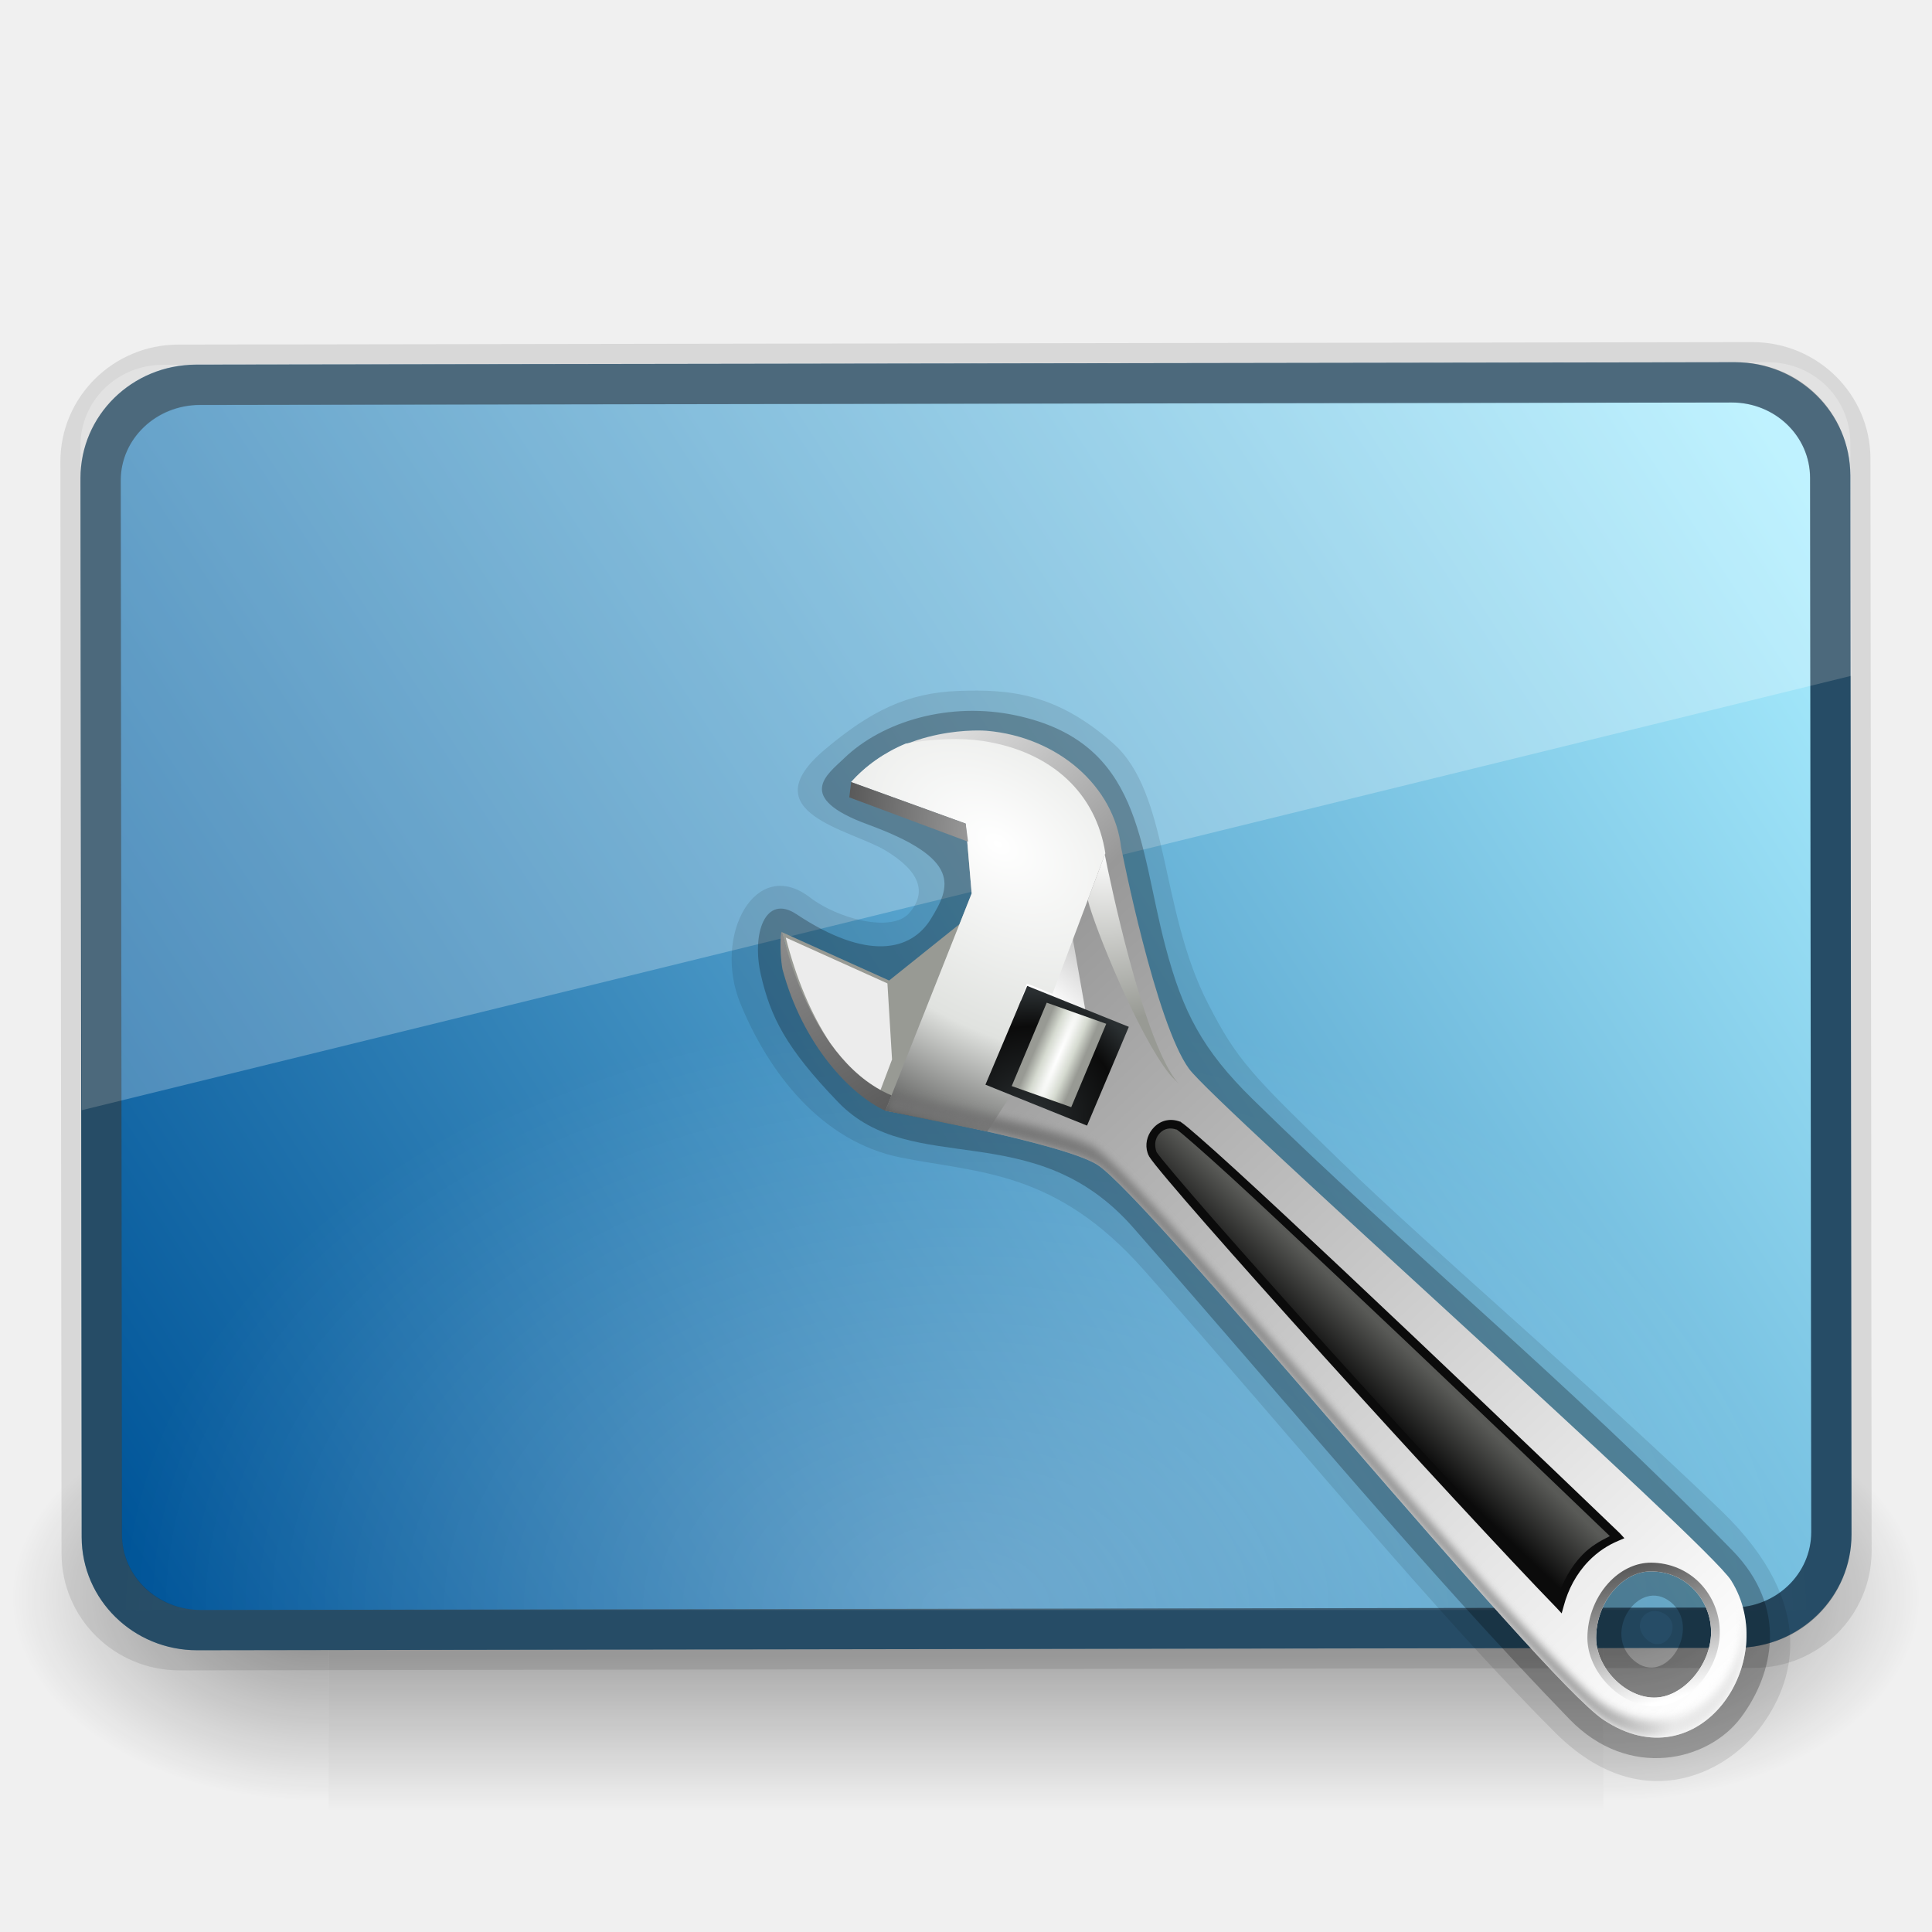
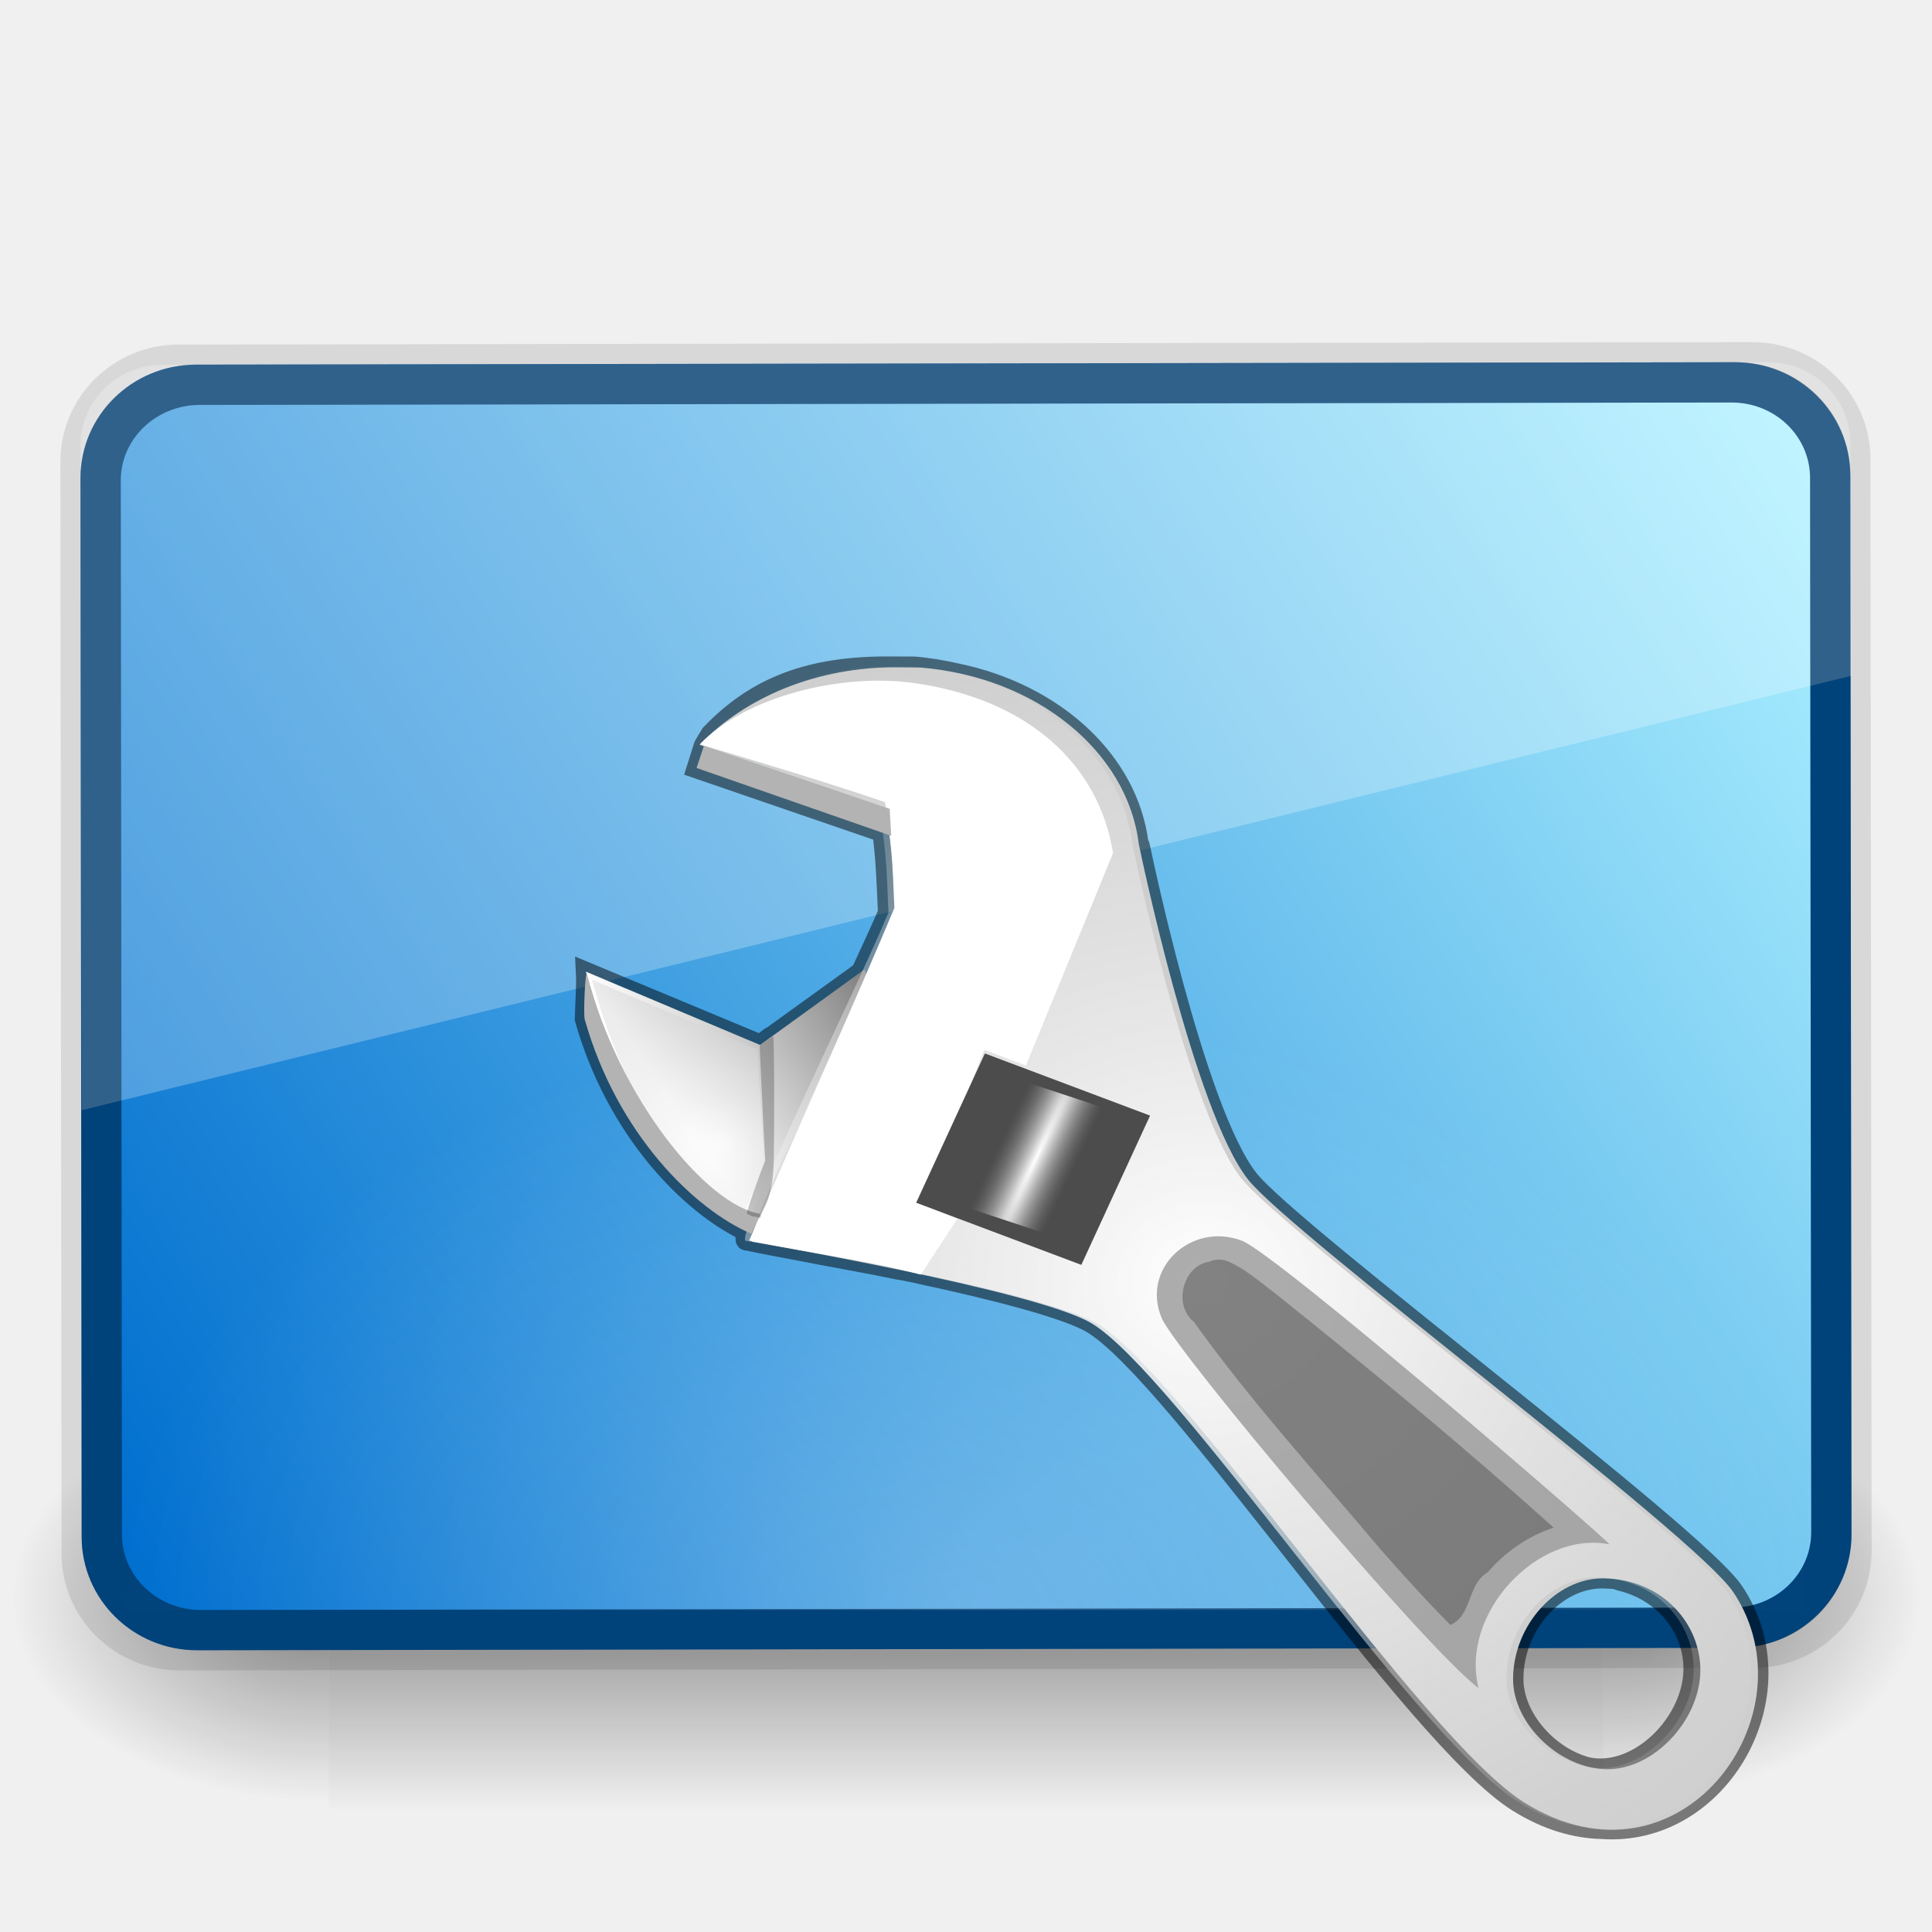
<svg xmlns="http://www.w3.org/2000/svg" xmlns:xlink="http://www.w3.org/1999/xlink" width="96" height="96" id="svg8025" version="1.1">
  <defs id="defs8027">
-     <mask id="mask10545" maskUnits="userSpaceOnUse">
-       <path d="M -0.051,18.554 -0.847,9.66 c 0,0 8.988,-5.178 11.227,-6.467 C 3.985,-0.79 -3.654,1.07 -3.741,1.093 c -7.162,1.903 -12.167,7.772 -12.167,14.129 0,0.239 0.007,0.479 0.021,0.718 0,0.001 0,0.001 0,0.002 0,0.357 -0.363,20.788 -3.366,26.896 -1.081,2.198 -11.148,15.342 -22.805,30.562 -12.137,15.847 -27.242,35.568 -28.24,38.04 -0.541,1.338 -0.781,2.686 -0.781,3.995 0,3.786 2.019,7.228 4.596,9.186 0.4,-0.701 0.828,-1.443 1.286,-2.229 -1.823,-1.291 -3.266,-3.318 -3.698,-5.609 -0.396,-2.096 0.064,-4.303 1.264,-6.057 1.171,-1.713 2.972,-2.871 5.07,-3.263 1.626,-0.303 3.379,0.13 4.94,1.219 0.193,0.135 0.376,0.284 0.558,0.436 10.748,-16.885 29.125,-43.768 60.258,-85.294 -1.872,-3.04 -3.246,-5.27 -3.246,-5.27 z" id="path10547" style="fill:url(#linearGradient10549)" />
-     </mask>
-     <linearGradient y2="108.343" x2="24.936" y1="125.786" x1="15.721" gradientTransform="translate(-80,0)" gradientUnits="userSpaceOnUse" id="linearGradient10549" xlink:href="#XMLID_5_" />
-     <linearGradient gradientTransform="translate(-80,0)" y2="108.343" x2="24.936" y1="125.786" x1="15.721" gradientUnits="userSpaceOnUse" id="XMLID_5_">
-       <stop id="stop75" style="stop-color:#000000" offset="0" />
-       <stop id="stop77" style="stop-color:#FFFFFF" offset="0.893" />
-     </linearGradient>
-     <clipPath id="clipPath4092" clipPathUnits="userSpaceOnUse">
-       <path id="path4094" d="m 59.849,42.398 c -2.256,4.589 -49.132,63.861 -51.075,68.668 -4.104,10.152 7.657,22.367 17.215,13.203 6.302,-6.042 40.97,-68.158 46.14,-72.854 3.494,-3.174 22.875,-10.332 22.875,-10.332 L 80.924,18.23 c 0,0 -18.2,18.322 -21.075,24.168 z" style="fill:#9c0f56" />
-     </clipPath>
-     <filter id="filter4503" color-interpolation-filters="sRGB">
-       <feGaussianBlur id="feGaussianBlur4505" stdDeviation="0.438" />
-     </filter>
-     <linearGradient y2="-287.653" x2="286.16" y1="-326.09" x1="258.884" gradientTransform="matrix(-0.4046372,-0.03471902,0.03492863,-0.4055157,160.4442,-115.558)" gradientUnits="userSpaceOnUse" id="linearGradient3343-554-329-158" xlink:href="#rect25493_1_-861-714-168" />
-     <linearGradient gradientTransform="matrix(0.9065,-0.2414,-0.2421,-0.9089,10.72399,214.407)" y2="-287.653" x2="286.16" y1="-326.09" x1="258.884" gradientUnits="userSpaceOnUse" id="rect25493_1_-861-714-168">
-       <stop id="stop6051" style="stop-color:#595959" offset="0" />
-       <stop id="stop6053" style="stop-color:#989898" offset="0.686" />
-     </linearGradient>
-     <linearGradient y2="-17.99" x2="107.755" y1="124.677" x1="14.921" gradientTransform="matrix(-0.4263636,0.0751794,0.07513919,0.4261357,81.41508,-17.4565)" gradientUnits="userSpaceOnUse" id="linearGradient3336-797-632-864" xlink:href="#path2388_1_-919-354-817" />
-     <linearGradient gradientTransform="translate(229.8385,405.9623)" y2="-17.99" x2="107.755" y1="124.677" x1="14.921" gradientUnits="userSpaceOnUse" id="path2388_1_-919-354-817">
-       <stop id="stop6057" style="stop-color:#ffffff" offset="0" />
-       <stop id="stop6059" style="stop-color:#989898" offset="0.686" />
-       <stop id="stop6061" style="stop-color:#ffffff" offset="0.893" />
-     </linearGradient>
-     <linearGradient y2="64.646" x2="52.982" y1="55.75" x1="40.528" gradientTransform="translate(-80,0)" gradientUnits="userSpaceOnUse" id="linearGradient3297-874-978-583" xlink:href="#XMLID_4_-598-304-695" />
-     <linearGradient gradientTransform="translate(-80,0)" y2="64.646" x2="52.982" y1="55.75" x1="40.528" gradientUnits="userSpaceOnUse" id="XMLID_4_-598-304-695">
-       <stop id="stop6065" style="stop-color:#ffffff;stop-opacity:0;" offset="0" />
-       <stop id="stop6067" style="stop-color:#ffffff" offset="0.893" />
-     </linearGradient>
-     <radialGradient r="64.406" fy="13.14" fx="77.004" cy="13.14" cx="77.004" gradientTransform="matrix(-0.1515321,0.2219308,0.3573547,0.2439982,56.54357,-26.36362)" gradientUnits="userSpaceOnUse" id="radialGradient3332-594-99-45" xlink:href="#XMLID_6_-885-797-624" />
-     <radialGradient fy="13.14" fx="77.004" gradientTransform="translate(229.8385,405.9623)" gradientUnits="userSpaceOnUse" r="64.406" cy="13.14" cx="77.004" id="XMLID_6_-885-797-624">
-       <stop id="stop6071" style="stop-color:#ffffff" offset="0" />
-       <stop offset="0.5" style="stop-color:#e0e2df;stop-opacity:1;" id="stop6073" />
-       <stop id="stop6075" style="stop-color:#0b0b0b;stop-opacity:1;" offset="1" />
-     </radialGradient>
-     <radialGradient r="14.32" cy="44.608" cx="78.776" gradientUnits="userSpaceOnUse" id="radialGradient3301-623-798-958" xlink:href="#rect10551_3_-927-396-943" />
-     <radialGradient gradientUnits="userSpaceOnUse" r="14.32" cy="44.608" cx="78.776" id="rect10551_3_-927-396-943">
-       <stop id="stop6079" style="stop-color:#2a2f31" offset="0" />
-       <stop id="stop6081" style="stop-color:#0b0b0b;stop-opacity:1;" offset="0.722" />
-       <stop id="stop6083" style="stop-color:#2a2f31" offset="1" />
-     </radialGradient>
-     <radialGradient r="4.145" cy="20.431" cx="92.734" gradientTransform="matrix(0.6131,-0.2916,-5.2659,-7.9645,125.0096,227.992)" gradientUnits="userSpaceOnUse" id="radialGradient3303-959-966-767" xlink:href="#rect14950_1_-730-455-203" />
-     <radialGradient gradientUnits="userSpaceOnUse" gradientTransform="matrix(0.6131,-0.2916,-5.2659,-7.9645,125.0096,227.992)" r="4.145" cy="20.431" cx="92.734" id="rect14950_1_-730-455-203">
-       <stop id="stop6087" style="stop-color:#ffffff" offset="0" />
-       <stop id="stop6089" style="stop-color:#d5dad0" offset="0.527" />
-       <stop id="stop6091" style="stop-color:#989a94" offset="1" />
-     </radialGradient>
-     <linearGradient y2="80.9" x2="48.55" y1="75.172" x1="40.712" gradientTransform="matrix(-0.4263636,0.0751794,0.07513919,0.4261357,81.41508,-17.4565)" gradientUnits="userSpaceOnUse" id="linearGradient3327-38-730-870" xlink:href="#XMLID_7_-36-826-338" />
-     <linearGradient gradientTransform="translate(229.8385,405.9623)" y2="80.9" x2="48.55" y1="75.172" x1="40.712" gradientUnits="userSpaceOnUse" id="XMLID_7_-36-826-338">
-       <stop id="stop6095" style="stop-color:#595a57" offset="0.213" />
-       <stop id="stop6097" style="stop-color:#0b0b0b" offset="1" />
-     </linearGradient>
-     <radialGradient r="19.618" cy="15.943" cx="64.988" gradientTransform="matrix(-0.4263636,0.0751794,0.07513919,0.4261357,81.41508,-17.4565)" gradientUnits="userSpaceOnUse" id="radialGradient3324-810-327-243" xlink:href="#XMLID_8_-158-620-846" />
-     <radialGradient gradientTransform="translate(229.8385,405.9623)" gradientUnits="userSpaceOnUse" r="19.618" cy="15.943" cx="64.988" id="XMLID_8_-158-620-846">
-       <stop id="stop6101" style="stop-color:#ffffff" offset="0" />
-       <stop id="stop6103" style="stop-color:#989a94" offset="1" />
-     </radialGradient>
-     <linearGradient y2="107.209" x2="18.876" y1="123.231" x1="17.509" gradientTransform="matrix(-0.4263636,0.0751794,0.07513919,0.4261357,81.41508,-17.4565)" gradientUnits="userSpaceOnUse" id="linearGradient3321-283-849-699" xlink:href="#XMLID_10_-616-770-928" />
-     <linearGradient gradientTransform="translate(229.8385,405.9623)" y2="109.865" x2="12.728" y1="120.765" x1="23.984" gradientUnits="userSpaceOnUse" id="XMLID_10_-616-770-928">
-       <stop id="stop6107" style="stop-color:#ffffff" offset="0" />
-       <stop id="stop6109" style="stop-color:#575757;stop-opacity:1;" offset="1" />
-     </linearGradient>
-     <linearGradient y2="44.058" x2="98.418" y1="119.058" x1="11.918" gradientUnits="userSpaceOnUse" id="linearGradient3311-428-514-739" xlink:href="#XMLID_3_-817-30-476" />
-     <linearGradient y2="44.058" x2="98.418" y1="119.058" x1="11.918" gradientUnits="userSpaceOnUse" id="XMLID_3_-817-30-476">
-       <stop id="stop6113" style="stop-color:#e8e8e8" offset="0" />
-       <stop id="stop6115" style="stop-color:#cbcbcb" offset="0.023" />
-       <stop id="stop6117" style="stop-color:#b4b4b4" offset="0.05" />
-       <stop id="stop6119" style="stop-color:#a4a4a4" offset="0.082" />
-       <stop id="stop6121" style="stop-color:#9a9a9a" offset="0.122" />
-       <stop id="stop6123" style="stop-color:#989898" offset="0.201" />
-       <stop id="stop6125" style="stop-color:#707070;stop-opacity:1;" offset="1" />
-     </linearGradient>
-     <linearGradient y2="-288.608" x2="261.973" y1="-288.608" x1="247.602" gradientTransform="matrix(-0.4208431,-0.03612353,0.03492863,-0.4055157,162.4924,-115.4904)" gradientUnits="userSpaceOnUse" id="linearGradient3317-599-251-516" xlink:href="#rect22846_1_-777-565-286" />
-     <linearGradient gradientTransform="matrix(0.9428,-0.2511,-0.2421,-0.9089,6.092191,215.3826)" y2="-288.608" x2="261.973" y1="-288.608" x1="247.602" gradientUnits="userSpaceOnUse" id="rect22846_1_-777-565-286">
-       <stop id="stop6129" style="stop-color:#989898" offset="0" />
-       <stop id="stop6131" style="stop-color:#595959" offset="1" />
-     </linearGradient>
    <linearGradient xlink:href="#linearGradient5048-5-0" id="linearGradient3081-6" gradientUnits="userSpaceOnUse" gradientTransform="matrix(2.774389,0,0,1.969706,-1892.179,-872.8854)" x1="302.857" y1="366.648" x2="302.857" y2="609.505" />
    <linearGradient id="linearGradient5048-5-0">
      <stop style="stop-color:black;stop-opacity:0;" offset="0" id="stop5050-6-7" />
      <stop id="stop5056-8-8" offset="0.5" style="stop-color:black;stop-opacity:1;" />
      <stop style="stop-color:black;stop-opacity:0;" offset="1" id="stop5052-5-5" />
    </linearGradient>
    <radialGradient xlink:href="#linearGradient5060-8-8" id="radialGradient3083-0" gradientUnits="userSpaceOnUse" gradientTransform="matrix(2.774389,0,0,1.969706,-1891.633,-872.8854)" cx="605.714" cy="486.648" fx="605.714" fy="486.648" r="117.143" />
    <linearGradient id="linearGradient5060-8-8">
      <stop style="stop-color:black;stop-opacity:1;" offset="0" id="stop5062-4-5" />
      <stop style="stop-color:black;stop-opacity:0;" offset="1" id="stop5064-3-3" />
    </linearGradient>
    <radialGradient xlink:href="#linearGradient5060-8-8" id="radialGradient3085-3" gradientUnits="userSpaceOnUse" gradientTransform="matrix(-2.774389,0,0,1.969706,112.7623,-872.8854)" cx="605.714" cy="486.648" fx="605.714" fy="486.648" r="117.143" />
    <linearGradient xlink:href="#linearGradient2699-8" id="linearGradient3017" gradientUnits="userSpaceOnUse" gradientTransform="matrix(1.909091,0,0,1.875,-2.230095,44.87157)" x1="-45.956" y1="-11.072" x2="-1.992" y2="-39.003" />
    <linearGradient id="linearGradient2699-8">
-       <stop style="stop-color:#aaeeff;stop-opacity:1" offset="0" id="stop2701-2" />
-       <stop style="stop-color:#005599;stop-opacity:1;" offset="1" id="stop2703-8" />
+       <stop style="stop-color:#aaefff;stop-opacity:1" offset="0" id="stop2701-2" />
+       <stop style="stop-color:#006fcf;stop-opacity:1;" offset="1" id="stop2703-8" />
    </linearGradient>
    <radialGradient xlink:href="#linearGradient5687-7" id="radialGradient3014" gradientUnits="userSpaceOnUse" gradientTransform="matrix(2.333333,0,0,1.666667,-7.999997,-41.33333)" cx="24" cy="44" fx="24" fy="44" r="18" />
    <linearGradient id="linearGradient5687-7">
      <stop style="stop-color:#ffffff;stop-opacity:1;" offset="0" id="stop5689-4" />
      <stop style="stop-color:#ffffff;stop-opacity:0;" offset="1" id="stop5691-1" />
+     </linearGradient>
+     <linearGradient gradientUnits="userSpaceOnUse" y2="25.18" x2="14.854" y1="21.465" x1="20.166" id="linearGradient3867-872" xlink:href="#linearGradient3861-569" />
+     <linearGradient id="linearGradient3861-569">
+       <stop id="stop3920" offset="0" style="stop-color:#808080;stop-opacity:1;" />
+       <stop id="stop3922" offset="1" style="stop-color:#ffffff;stop-opacity:1;" />
+     </linearGradient>
+     <radialGradient xlink:href="#linearGradient4174-356-69-241-549-25-450" id="radialGradient4148" gradientUnits="userSpaceOnUse" gradientTransform="matrix(-1.77585,-0.02786099,-0.03654851,1.558876,325.1884,-14.86726)" cx="173.353" cy="29.474" fx="173.353" fy="29.474" r="7.125" />
+     <linearGradient id="linearGradient4174-356-69-241-549-25-450">
+       <stop style="stop-color:#ffffff;stop-opacity:1;" offset="0" id="stop3926" />
+       <stop style="stop-color:#6b6b6b;stop-opacity:0;" offset="1" id="stop3928" />
+     </linearGradient>
+     <radialGradient r="59.07" fy="47.897" fx="78.345" cy="47.897" cx="78.345" gradientTransform="matrix(-0.3702539,-0.03006526,-0.03284367,0.3369489,60.28917,16.38839)" gradientUnits="userSpaceOnUse" id="radialGradient3086-39" xlink:href="#linearGradient22831-422-821-904-481-173-523" />
+     <linearGradient id="linearGradient22831-422-821-904-481-173-523">
+       <stop style="stop-color:#ffffff;stop-opacity:1;" offset="0" id="stop3914" />
+       <stop style="stop-color:#e4e4e4;stop-opacity:0;" offset="1" id="stop3916" />
+     </linearGradient>
+     <radialGradient r="4.142" fy="64.804" fx="77.371" cy="64.804" cx="77.371" gradientTransform="matrix(0.2649268,0.01820607,0.04570102,3.555762,-57.51188,-214.2658)" gradientUnits="userSpaceOnUse" id="radialGradient3081-913" xlink:href="#linearGradient15825-203-768-249-357-665" />
+     <linearGradient id="linearGradient15825-203-768-249-357-665">
+       <stop style="stop-color:#ffffff;stop-opacity:1;" offset="0" id="stop3932" />
+       <stop style="stop-color:#818181;stop-opacity:0;" offset="1" id="stop3934" />
    </linearGradient>
  </defs>
  <g transform="translate(5.3561751e-6,47.99999)" id="layer1">
    <g id="g3045">
      <g style="display:inline" transform="matrix(0.04728054,0,0,0.04390026,90.05298,27.61563)" id="g13071">
        <rect style="opacity:0.402;fill:url(#linearGradient3081-6);fill-opacity:1;fill-rule:nonzero;stroke:none;stroke-width:1;marker:none;visibility:visible;display:inline;overflow:visible" id="rect13073" width="1339.633" height="478.357" x="-1559.252" y="-150.697" />
        <path style="opacity:0.402;fill:url(#radialGradient3083-0);fill-opacity:1;fill-rule:nonzero;stroke:none;stroke-width:1;marker:none;visibility:visible;display:inline;overflow:visible" d="m -219.619,-150.68 c 0,0 0,478.331 0,478.331 142.874,0.9 345.4,-107.17 345.4,-239.196 0,-132.027 -159.437,-239.135 -345.4,-239.135 z" id="path13075" />
        <path id="path13077" d="m -1559.252,-150.68 c 0,0 0,478.331 0,478.331 -142.874,0.9 -345.4,-107.17 -345.4,-239.196 0,-132.027 159.437,-239.135 345.4,-239.135 z" style="opacity:0.402;fill:url(#radialGradient3085-3);fill-opacity:1;fill-rule:nonzero;stroke:none;stroke-width:1;marker:none;visibility:visible;display:inline;overflow:visible" />
      </g>
      <g id="g3036">
        <rect style="opacity:0.1;fill:#000000;fill-opacity:1;stroke:none" id="rect3047" transform="matrix(-0.9999988,0.00156153,-0.0010661,-0.9999994,0,0)" y="-35.014" x="-92.969" height="65.878" width="89.942" ry="5.813" rx="5.866" />
        <g id="g3025">
-           <rect style="fill:#336688;fill-opacity:1;stroke:none" id="rect3803" transform="matrix(-0.9999988,0.00154862,-0.00107499,-0.9999994,0,0)" y="-34.015" x="-91.97" height="63.882" width="87.944" ry="5.637" rx="5.735" />
+           <rect style="fill:#0058a3;fill-opacity:1;stroke:none" id="rect3803" transform="matrix(-0.9999988,0.00154862,-0.00107499,-0.9999994,0,0)" y="-34.015" x="-91.97" height="63.882" width="87.944" ry="5.637" rx="5.735" />
          <rect rx="3.907" ry="3.751" width="83.944" height="59.882" x="-89.97" y="-32.015" transform="matrix(-0.9999988,0.00154764,-0.00107568,-0.9999994,0,0)" id="rect3580" style="fill:url(#linearGradient3017);fill-opacity:1;stroke:none" />
          <path id="rect3466" d="m 6,-28 84,0 0,60 -84,0 z" style="opacity:0.25;fill:url(#radialGradient3014);fill-opacity:1;fill-rule:evenodd;stroke:none;display:inline;enable-background:new" />
          <path id="rect3909" d="M 4.059,7.166 4,-25.867 c -0.004,-2.216 1.821,-4.003 4.089,-4.007 L 87.843,-30 c 2.268,-0.004 4.086,1.778 4.098,3.994 l 0.059,11.583 z" style="opacity:0.25;fill:#ffffff;fill-opacity:1;stroke:none" />
          <path id="rect3871" d="m 86.25,-30 -76.5,0.125 c -3.177,0.005 -5.753,2.502 -5.75,5.625 l 0.062,52.625 c 0.003,3.123 2.573,5.63 5.75,5.625 l 76.5,-0.125 c 3.177,-0.005 5.691,-2.502 5.687,-5.625 l -0.062,-52.625 c -0.003,-3.123 -2.51,-5.63 -5.687,-5.625 z m -0.188,2 c 2.165,-0.003 3.873,1.672 3.875,3.75 l 0.062,52.375 c 0.002,2.078 -1.71,3.747 -3.875,3.75 l -76.125,0.125 c -2.165,0.003 -3.935,-1.672 -3.937,-3.75 l -0.062,-52.375 c -0.002,-2.078 1.773,-3.747 3.937,-3.75 l 76.125,-0.125 z" style="opacity:0.25;fill:#000000;fill-opacity:1;stroke:none" />
        </g>
      </g>
    </g>
-     <g id="g3091">
-       <path style="opacity:0.1;fill:#000000" d="m 47.622,-13.668 c -2.539,0.093 -4.358,0.996 -6.627,2.904 -3.748,3.15 1.295,3.989 3.01,5.027 1.716,1.037 2.062,2.078 1.182,3.098 -0.88,1.02 -3.592,0.272 -4.934,-0.764 -2.705,-2.087 -4.846,1.876 -3.47,5.251 1.397,3.426 4.015,6.873 7.966,7.667 3.915,0.787 7.688,0.623 12.084,5.584 7.347,8.292 14.466,17.03 20.47,23.018 4.215,4.188 8.394,2.035 10.113,-0.207 1.719,-2.241 3.011,-6.124 -1.9,-10.854 C 79.116,20.891 71.13,14.087 66.653,9.736 62.176,5.384 61.485,4.72 60.012,1.84 57.606,-2.863 58.124,-8.583 55.307,-11.07 c -2.817,-2.487 -5.145,-2.691 -7.684,-2.598 z m 35.122,45.881 c 0.902,0.578 -0.04,2.035 -0.902,1.269 -0.862,-0.766 -1.66e-4,-1.847 0.902,-1.269 z" id="path4152" />
-       <path style="opacity:0.25;fill:#000000" d="m 41.937,-10.315 c -0.81,0.785 -2.498,1.935 1.197,3.287 4.659,1.705 4.11,3.078 3.121,4.688 -0.989,1.61 -3.173,2.096 -6.68,-0.234 -1.545,-1.026 -2.245,0.957 -1.763,3.033 0.482,2.077 1.23,3.602 3.834,6.305 3.691,3.832 9.725,0.619 14.652,6.223 7.551,8.588 14.533,17.055 21.695,24.445 2.945,3.039 6.89,2.084 8.513,-0.089 C 88.128,35.171 88.868,31.896 86.08,29.039 77.762,20.518 69.805,14.043 62.248,6.622 59.752,4.172 58.774,2.303 57.91,-0.969 c -1.337,-5.059 -1.153,-10.134 -7.412,-11.48 -3.315,-0.713 -6.662,0.293 -8.561,2.134 z m 41.078,41.92 c 1.572,1.263 -0.214,4.281 -1.83,2.903 -1.616,-1.378 0.258,-4.166 1.83,-2.903 z" id="path4005" />
-       <g id="g3353" style="stroke:none">
-         <path style="fill:url(#linearGradient3343-554-329-158);stroke:none" d="m 44.774,5.831 c -1.642,-0.257 -4.929,-3.44 -5.921,-7.512 -0.044,-0.181 -0.145,0.858 0.028,1.842 1.004,3.757 3.38,6.242 5.114,7.033 l 0.779,-1.363 z" id="rect25493" />
-         <path style="fill:#989a94;stroke:none" d="m 38.853,-1.682 5.327,2.402 3.498,-2.801 C 48.072,-1.506 47.856,6.923 45.957,6.81 42.483,6.604 40.028,2.945 38.853,-1.682 z" id="path3285" />
-         <path style="fill:#ececec;stroke:none" id="path23" d="m 44.096,0.865 0.229,3.78 -0.572,1.512 C 42.811,5.639 41.975,4.839 41.254,3.827 40.294,2.392 39.55,0.581 39.043,-1.413 l 5.053,2.278 z" enable-background="new    " />
-         <path style="fill:url(#linearGradient3336-797-632-864);stroke:none" d="m 49.02,-11.689 c 3.544,0.302 6.336,2.756 6.688,5.796 0.002,0.014 1.711,8.728 3.376,11.003 1.307,1.786 25.747,23.52 26.936,25.422 2.513,4.018 -1.584,10.107 -6.348,6.92 C 76.531,35.352 57.082,11.488 54.525,9.876 52.797,8.786 43.996,7.193 43.996,7.193 L 48.282,-3.604 47.985,-7.077 42.295,-9.14 c 2.598,-2.893 6.697,-2.551 6.724,-2.549 z m 33.031,41.77 c -1.432,-0.013 -2.751,1.546 -2.74,3.323 0.009,1.469 1.437,2.936 2.87,2.949 1.433,0.014 2.822,-1.602 2.842,-3.215 0.019,-1.549 -1.161,-3.039 -2.972,-3.057 z" id="path2388" />
-         <path transform="matrix(-0.4263636,0.0751794,0.07513919,0.4261357,47.30599,-11.44215)" mask="url(#mask10545)" style="fill:url(#linearGradient3297-874-978-583);stroke:none" id="path72" d="M -0.051,18.554 -0.847,9.66 c 0,0 8.988,-5.178 11.227,-6.467 C 3.985,-0.79 -3.654,1.07 -3.741,1.093 c -7.162,1.903 -12.167,7.772 -12.167,14.129 0,0.239 0.007,0.479 0.021,0.718 0,0.001 0,0.001 0,0.002 0,0.357 -0.363,20.788 -3.366,26.896 -1.081,2.198 -11.148,15.342 -22.805,30.562 -12.137,15.847 -27.242,35.568 -28.24,38.04 -0.541,1.338 -0.781,2.686 -0.781,3.995 0,3.786 2.019,7.228 4.596,9.186 0.4,-0.701 0.828,-1.443 1.286,-2.229 -1.823,-1.291 -3.266,-3.318 -3.698,-5.609 -0.396,-2.096 0.064,-4.303 1.264,-6.057 1.171,-1.713 2.972,-2.871 5.07,-3.263 1.626,-0.303 3.379,0.13 4.94,1.219 0.193,0.135 0.376,0.284 0.558,0.436 10.748,-16.885 29.125,-43.768 60.258,-85.294 -1.872,-3.04 -3.246,-5.27 -3.246,-5.27 z" />
-         <path style="fill:url(#radialGradient3332-594-99-45);stroke:none" id="path86" d="M 48.282,-3.604 47.985,-7.077 42.295,-9.14 c 0.711,-0.807 1.639,-1.464 2.707,-1.911 1.358,-0.249 2.781,-0.29 3.827,-0.132 3.494,0.53 5.648,2.664 6.095,5.58 L 52.296,1.382 51.025,0.868 49.173,5.951 50.22,6.427 49.059,8.226 43.996,7.193 48.282,-3.604 z" />
-         <polygon transform="matrix(-0.4263636,0.0751794,0.07513919,0.4261357,81.41508,-17.4565)" style="fill:url(#radialGradient3301-623-798-958);stroke:none" points="65.82,36.446 76.487,29.791 83.179,40.128 72.511,46.783 65.82,36.446 " id="rect10551" />
-         <polygon transform="matrix(-0.4263636,0.0751794,0.07513919,0.4261357,81.41508,-17.4565)" style="fill:url(#radialGradient3303-959-966-767);stroke:none" points="68.311,35.653 74.616,32.078 80.237,40.809 73.932,44.384 68.311,35.653 " id="rect14950" />
-         <path style="fill:url(#linearGradient3327-38-730-870);stroke:none" id="path159" d="M 58.551,7.928 C 59.793,8.745 71.767,20.118 80.337,28.349 79.781,28.58 79.246,28.933 78.778,29.416 78.13,30.084 77.706,30.894 77.484,31.732 72.777,26.89 58.151,10.742 57.272,9.334 c -0.029,-0.077 -0.054,-0.155 -0.068,-0.232 -0.063,-0.355 0.041,-0.698 0.297,-0.954 0.284,-0.284 0.675,-0.36 1.05,-0.219 z" />
-         <path style="fill:url(#radialGradient3324-810-327-243);stroke:none" id="path166" d="m 54.897,-5.529 c 0.272,1.358 1.846,8.908 3.488,11.15 0.044,0.06 0.112,0.141 0.193,0.232 C 58.353,5.638 58.189,5.469 58.105,5.363 56.555,3.412 54.386,-1.916 54.052,-3.285 l 0.845,-2.244 z" />
-         <path style="fill:url(#linearGradient3321-283-849-699);stroke:none" id="path180" d="m 78.877,33.407 c -0.006,-1.064 0.428,-2.136 1.162,-2.868 0.583,-0.581 1.299,-0.897 2.015,-0.891 0.924,0.009 1.778,0.367 2.407,1.009 0.643,0.657 1.005,1.563 0.994,2.486 -0.023,1.888 -1.616,3.658 -3.279,3.642 -1.654,-0.015 -3.289,-1.689 -3.299,-3.379 z m 3.303,2.946 c 1.433,0.014 2.822,-1.602 2.842,-3.215 0.019,-1.55 -1.161,-3.04 -2.972,-3.057 -1.432,-0.013 -2.751,1.546 -2.74,3.323 0.009,1.469 1.437,2.936 2.87,2.949 z" />
-         <path transform="matrix(-0.4263636,0.0751794,0.07513919,0.4261357,81.41508,-17.4565)" clip-path="url(#clipPath4092)" style="fill:url(#linearGradient3311-428-514-739);stroke:none;filter:url(#filter4503)" id="path65" d="m 72.13,49.416 c -5.17,4.696 -39.838,66.812 -46.14,72.854 -7.9,7.574 -17.295,0.543 -18.004,-7.856 -0.779,9.204 9.482,18.026 18.004,9.856 6.302,-6.042 40.97,-68.158 46.14,-72.854 3.494,-3.174 22.875,-10.332 22.875,-10.332 l -1.001,-1.625 c -3.999,1.506 -18.857,7.215 -21.874,9.957 z" />
-         <path style="fill:url(#linearGradient3317-599-251-516);stroke:none" d="m 47.985,-7.077 -5.69,-2.063 -0.094,0.761 5.903,2.203 -0.12,-0.9 z" id="rect22846" />
-         <path id="path4213" d="m 57.954,7.672 c 0.221,-0.046 0.458,-0.022 0.681,0.062 l 0.021,0 0.021,0.021 c 0.185,0.122 0.484,0.377 0.949,0.784 0.465,0.407 1.079,0.954 1.795,1.61 1.432,1.311 3.317,3.068 5.427,5.056 4.221,3.975 9.355,8.864 13.64,12.98 l 0.227,0.248 -0.289,0.124 c -0.53,0.22 -1.039,0.55 -1.486,1.011 -0.62,0.639 -1.025,1.423 -1.238,2.229 l -0.103,0.371 -0.268,-0.289 C 74.972,29.45 70.131,24.212 65.775,19.393 63.598,16.983 61.546,14.681 59.977,12.892 59.192,11.998 58.532,11.231 58.037,10.643 57.542,10.055 57.22,9.658 57.088,9.446 l 0,-0.021 -0.021,-0.021 c -0.032,-0.085 -0.065,-0.171 -0.083,-0.268 -0.074,-0.418 0.068,-0.831 0.371,-1.135 0.17,-0.17 0.377,-0.285 0.598,-0.33 z m 0.516,0.454 c -0.002,-0.001 -0.019,0.001 -0.021,0 -0.297,-0.104 -0.582,-0.057 -0.805,0.165 -0.208,0.208 -0.278,0.473 -0.227,0.764 0.008,0.045 0.023,0.112 0.041,0.165 0.005,0.014 0.015,0.027 0.021,0.041 0.099,0.153 0.411,0.528 0.887,1.094 0.492,0.584 1.156,1.356 1.94,2.249 1.567,1.786 3.622,4.092 5.799,6.5 4.268,4.722 8.912,9.761 11.308,12.237 0.248,-0.748 0.631,-1.479 1.218,-2.084 0.408,-0.421 0.883,-0.691 1.362,-0.929 C 75.746,24.249 70.699,19.431 66.539,15.513 64.429,13.526 62.562,11.766 61.132,10.457 60.417,9.803 59.819,9.272 59.358,8.868 58.914,8.48 58.606,8.219 58.47,8.126 z" style="font-size:medium;font-style:normal;font-variant:normal;font-weight:normal;font-stretch:normal;text-indent:0;text-align:start;text-decoration:none;line-height:normal;letter-spacing:normal;word-spacing:normal;text-transform:none;direction:ltr;block-progression:tb;writing-mode:lr-tb;text-anchor:start;baseline-shift:baseline;color:#000000;fill:#0b0b0b;fill-opacity:1;fill-rule:nonzero;stroke:none;stroke-width:0.655;marker:none;visibility:visible;display:inline;overflow:visible;enable-background:accumulate;font-family:Sans;-inkscape-font-specification:Sans" />
+     <g id="g4132" transform="matrix(1.778956,0,0,1.778956,6.988183,-37.95112)">
+       <path id="path4069" d="m 20.969,12.969 c -2.254,-0.023 -3.775,0.556 -5.046,1.889 0,0 -0.223,0.355 -0.204,0.361 l -0.188,0.594 5.188,1.781 c 0.085,0.672 0.11,1.137 0.156,2.25 -0.162,0.389 -0.466,1.036 -0.75,1.656 l -2.469,1.781 c -0.026,0.017 -0.041,0.017 -0.062,0.031 L 17.312,23.531 12.438,21.5 c 0.021,0.409 -0.021,0.889 -0.031,1.312 0.881,3.115 2.96,5.21 4.531,5.938 -0.053,0.186 -0.058,0.266 0,0.25 0,0 0.502,0.107 1.281,0.25 0.243,0.044 0.507,0.099 0.812,0.156 0.662,0.124 1.326,0.241 2.125,0.406 0.069,0.014 0.118,0.017 0.188,0.031 0.145,0.036 0.294,0.053 0.438,0.094 2.016,0.432 4.068,0.955 4.781,1.375 2.334,1.374 9.04,11.585 11.906,13.375 0.815,0.509 1.605,0.732 2.344,0.75 3.304,0.24 5.579,-3.794 3.688,-6.625 C 43.419,37.194 32.126,28.801 30.938,27.281 29.423,25.345 27.906,17.969 27.906,17.969 27.904,17.957 27.877,17.949 27.875,17.938 c -0.277,-2.312 -2.338,-4.216 -5.094,-4.781 -0.381,-0.087 -0.782,-0.155 -1.188,-0.188 -0.026,-0.002 -0.068,0.002 -0.094,0 -0.024,-7.61e-4 -0.04,0.001 -0.062,0 -0.026,-0.002 -0.324,0.001 -0.406,0 -0.015,-2.29e-4 -0.048,1.53e-4 -0.062,0 z m 19.875,25.469 c 0.137,0.01 0.278,0.005 0.406,0.031 0.021,0.003 0.041,0.028 0.062,0.031 1.277,0.295 2.083,1.367 2.062,2.5 -0.024,1.371 -1.313,2.764 -2.625,2.75 -0.109,-0.001 -0.205,-0.014 -0.312,-0.031 -1.116,-0.277 -2.092,-1.385 -2.094,-2.469 -0.003,-1.51 1.188,-2.826 2.5,-2.812 z" style="opacity:0.5;fill:none;stroke:#000000;stroke-width:0.562" />
+       <g id="g4045">
+         <path id="path4070" d="m 12.436,21.491 4.867,2.048 2.91,-2.107 c 0.359,0.49 0.43,7.384 -1.307,7.286 -3.18,-0.18 -5.412,-3.294 -6.469,-7.227 z" style="fill:url(#linearGradient3867-872);fill-opacity:1;fill-rule:evenodd;stroke:none" />
+         <path id="path4072" d="m 12.608,21.719 4.617,1.943 0.195,3.213 -0.577,1.4 c -2.004,-1.141 -3.445,-3.618 -4.234,-6.555 z" style="opacity:0.514;fill:url(#radialGradient4148);fill-opacity:1;fill-rule:evenodd;stroke:none" />
+         <path id="path4076" d="m 21.782,12.998 c 3.244,0.261 5.789,2.351 6.099,4.935 0.002,0.012 0.009,0.036 0.011,0.048 0,0 1.52,7.373 3.035,9.309 1.189,1.52 12.48,9.918 13.561,11.536 2.284,3.418 -1.49,8.589 -5.839,5.874 -2.867,-1.79 -9.58,-11.991 -11.914,-13.365 -1.578,-0.929 -9.628,-2.295 -9.628,-2.295 -0.461,0.124 3.039,-6.944 3.967,-9.172 -0.062,-1.484 -0.064,-1.605 -0.258,-2.952 -1.831,-0.634 -5.2,-1.761 -5.2,-1.761 1.271,-1.332 3.291,-2.187 5.544,-2.164 0.015,1.53e-4 0.033,2.66e-4 0.048,4.96e-4 0.082,0.001 0.38,0.003 0.406,0.004 0.023,0.001 0.06,1.05e-4 0.084,8.66e-4 0.026,0.002 0.058,-0.001 0.084,8.64e-4 z m 19.075,25.44 c -1.312,-0.014 -2.524,1.31 -2.522,2.82 0.002,1.249 1.304,2.497 2.616,2.511 1.312,0.014 2.59,-1.358 2.614,-2.729 0.023,-1.317 -1.051,-2.585 -2.708,-2.602 z" style="fill:#cecece;fill-opacity:1;fill-rule:evenodd;stroke:none" />
+         <path style="fill:url(#radialGradient3086-39);fill-opacity:1;fill-rule:evenodd;stroke:none" d="m 21.597,12.97 c 3.244,0.261 5.789,2.351 6.099,4.935 0.002,0.012 0.009,0.036 0.011,0.048 0,0 1.52,7.373 3.035,9.309 1.189,1.52 12.48,9.918 13.561,11.536 2.284,3.418 -1.49,8.589 -5.839,5.874 -2.867,-1.79 -9.58,-11.991 -11.914,-13.365 -1.578,-0.929 -9.628,-2.295 -9.628,-2.295 -0.461,0.124 3.039,-6.944 3.967,-9.172 -0.062,-1.484 -0.064,-1.605 -0.258,-2.952 -1.831,-0.634 -5.2,-1.761 -5.2,-1.761 1.271,-1.332 3.291,-2.187 5.544,-2.164 0.015,1.53e-4 0.033,2.66e-4 0.048,4.95e-4 0.082,0.001 0.38,0.003 0.406,0.004 0.023,0.001 0.06,1.05e-4 0.084,8.66e-4 0.026,0.002 0.058,-0.001 0.084,8.64e-4 z m 19.075,25.44 c -1.312,-0.014 -2.524,1.31 -2.522,2.82 0.002,1.249 1.304,2.497 2.616,2.511 1.312,0.014 2.59,-1.358 2.614,-2.729 0.023,-1.317 -1.051,-2.585 -2.708,-2.602 z" id="path4078" />
+         <path id="path4080" d="m 27.162,18.18 -2.435,5.933 -1.161,-0.438 -1.715,4.318 0.957,0.406 -1.018,1.555 c -1.36,-0.386 -2.742,-0.539 -4.794,-0.951 1.16,-2.651 3.188,-7.196 4.058,-9.294 -0.061,-1.484 -0.069,-1.603 -0.261,-2.95 -1.821,-0.634 -5.175,-1.616 -5.175,-1.616 1.265,-1.333 3.951,-2.003 5.986,-1.713 3.197,0.455 5.16,2.272 5.557,4.751 z" style="fill:#ffffff;fill-opacity:1;fill-rule:evenodd;stroke:none" />
+         <rect transform="matrix(-0.9359444,-0.3521478,-0.418291,0.908313,0,0)" y="13.985" x="-36.375" height="4.59" width="4.929" id="rect4088" style="fill:#4c4c4c;fill-opacity:1;fill-rule:evenodd;stroke:none" />
+         <rect style="fill:url(#radialGradient3081-913);fill-opacity:1;fill-rule:evenodd;stroke:none" id="rect4090" width="2.847" height="3.87" x="-35.476" y="15.634" transform="matrix(-0.949179,-0.3147368,-0.4160062,0.9093618,0,0)" />
+         <path id="path4098" d="m 20.921,16.943 -5.188,-1.756 -0.205,0.615 5.439,1.895 -0.046,-0.754 z" style="fill:#b3b3b3;fill-opacity:1;fill-rule:evenodd;stroke:none" />
+         <path id="path4100" d="M 17.319,28.257 C 15.817,28.037 13.357,25.024 12.465,21.561 c -0.04,-0.154 -0.106,1.102 -0.06,1.267 0.904,3.195 3.069,5.31 4.653,5.984 z" style="fill:#b3b3b3;fill-opacity:1;fill-rule:evenodd;stroke:none" />
+         <path id="path4108" d="m 17.669,23.294 c 0.034,0.095 0.031,2.991 0.018,3.094 0.024,1.589 -0.349,1.701 -0.378,1.987 -0.312,-0.104 -0.097,0.033 -0.381,-0.126 0.021,-0.14 0.37,-1.124 0.517,-1.478 -0.047,-0.789 -0.142,-3.003 -0.155,-3.213 0.145,-0.106 0.2,-0.148 0.379,-0.264 z" style="opacity:0.25;fill:#0e0e0e;fill-opacity:1;fill-rule:evenodd;stroke:none" />
+         <path id="path4116" d="m 41.018,37.485 c -2.006,-0.384 -4.172,1.938 -3.648,4.019 -1.538,-1.168 -8.451,-9.419 -8.844,-10.323 -0.602,-1.383 0.811,-2.715 2.232,-2.175 0.991,0.377 10.391,8.503 10.261,8.478 z" style="opacity:0.8;fill:#999999;fill-opacity:1;fill-rule:evenodd;stroke:none" />
+         <path id="path3364" d="m 29.855,29.591 c -0.751,0.113 -1.023,1.215 -0.435,1.684 1.595,2.228 3.446,4.254 5.208,6.347 0.633,0.722 1.28,1.434 1.955,2.117 0.61,-0.257 0.467,-1.137 1.043,-1.471 0.489,-0.568 1.127,-1.015 1.843,-1.245 -2.519,-2.272 -5.139,-4.431 -7.786,-6.552 -0.445,-0.329 -0.871,-0.724 -1.394,-0.918 -0.144,-0.03 -0.299,-0.025 -0.434,0.038 z" style="opacity:0.25;fill:#000000;fill-opacity:1;fill-rule:evenodd;stroke:none" />
      </g>
    </g>
  </g>
</svg>
